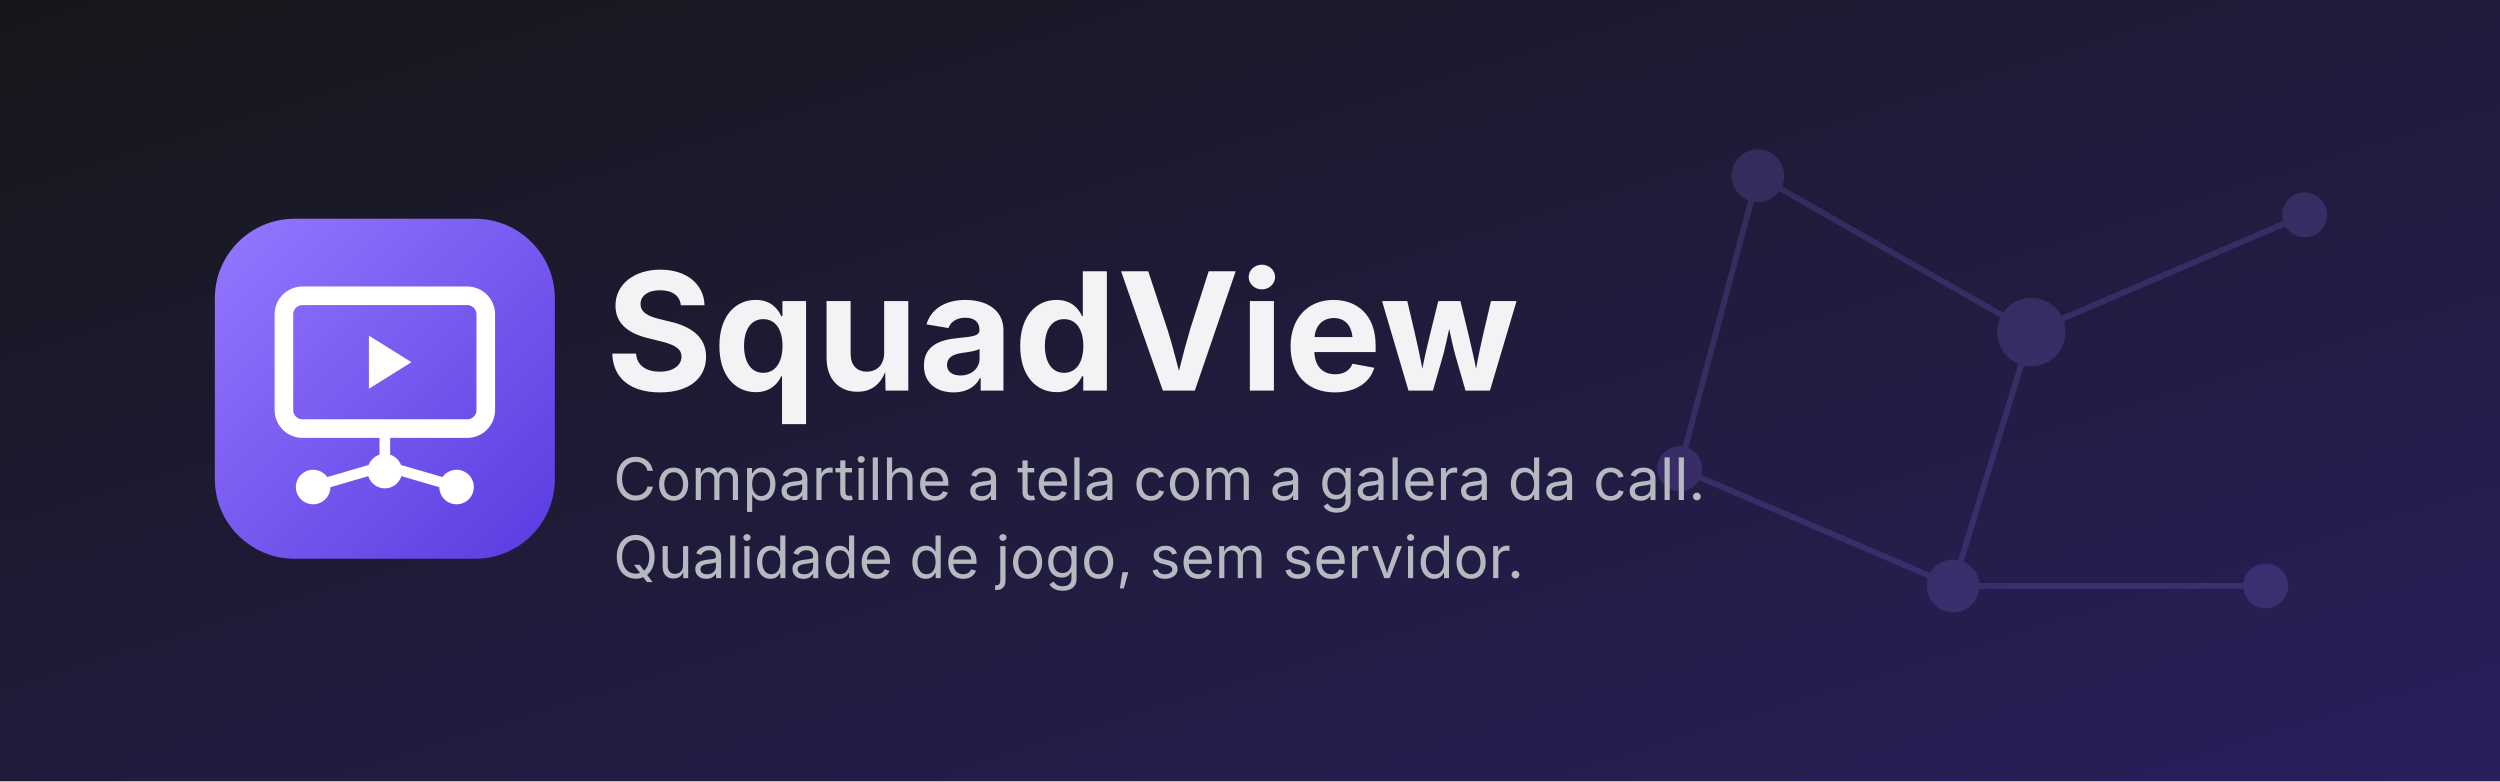
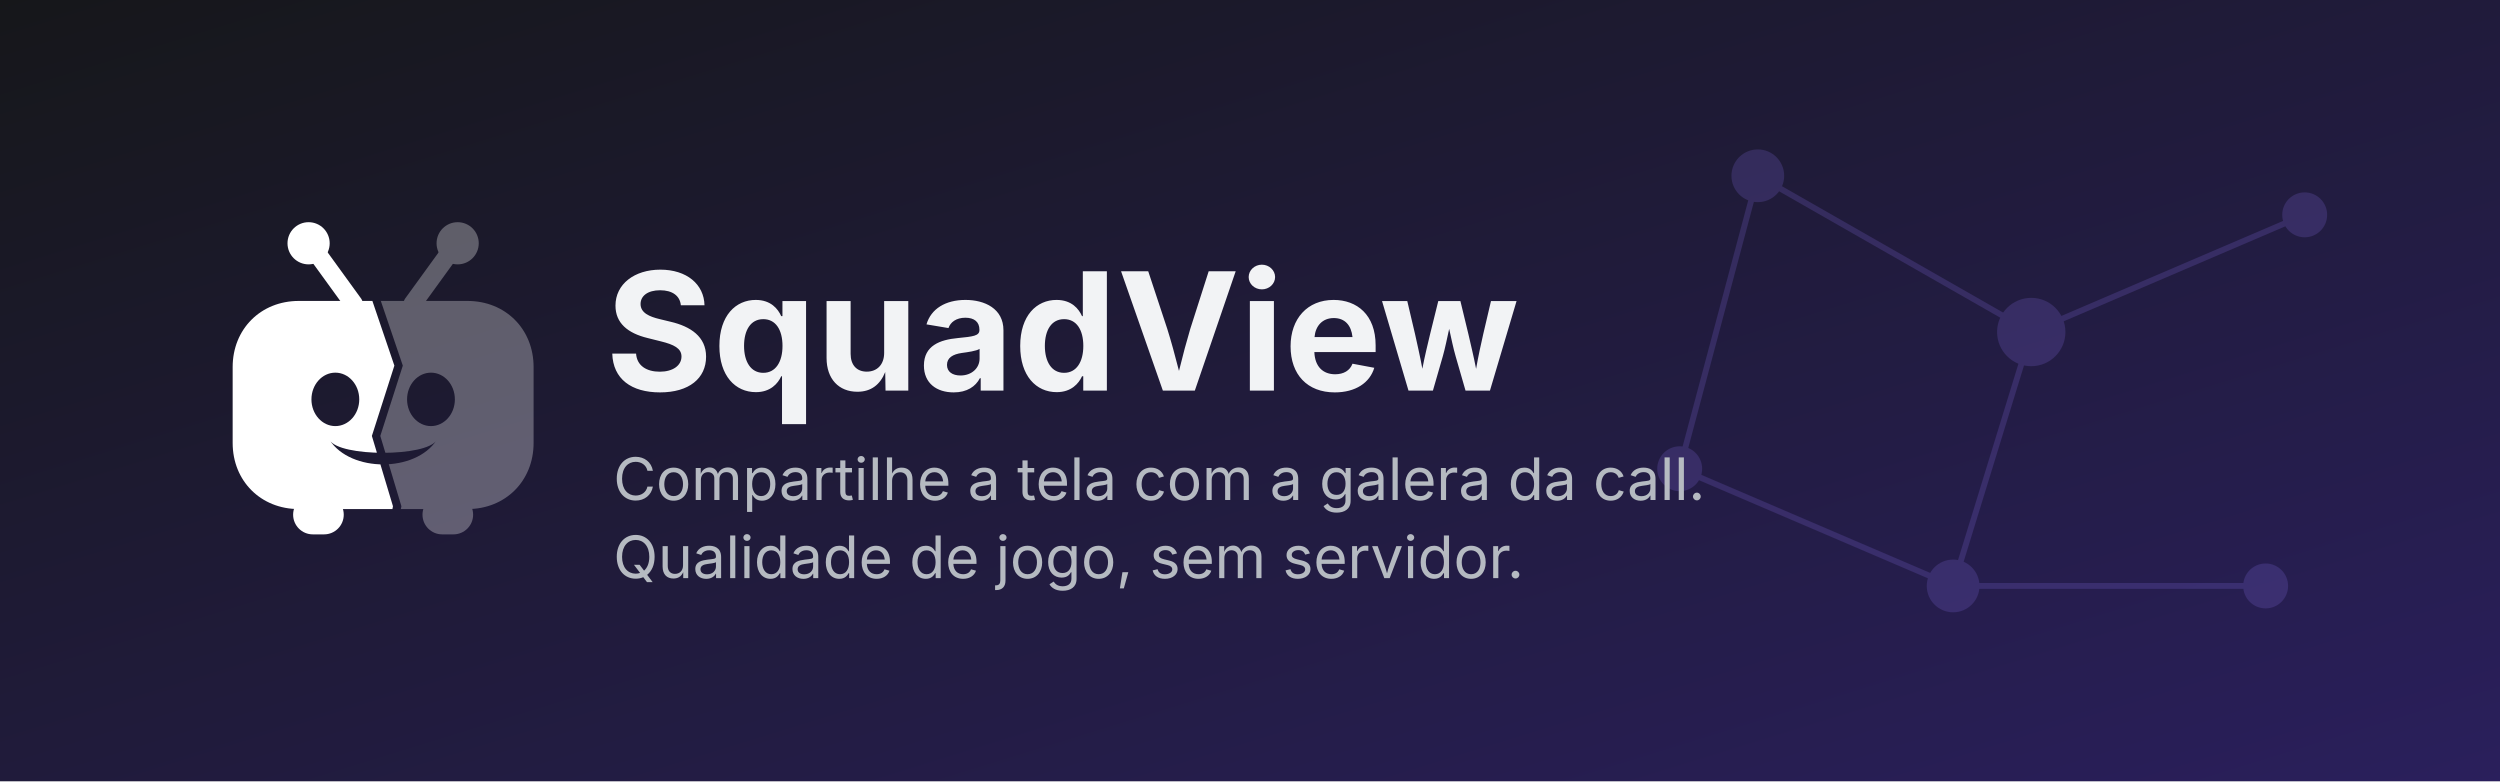
<svg xmlns="http://www.w3.org/2000/svg" viewBox="0 0 1280 400" role="img" aria-label="SquadView: compartilhe a tela com a galera da call, sem servidor">
  <defs>
    <linearGradient id="g" x1="0" y1="0" x2="1" y2="1">
      <stop offset="0" stop-color="#16171a" />
      <stop offset="1" stop-color="#2a1f5c" />
    </linearGradient>
    <linearGradient id="logo" x1="0" y1="0" x2="1" y2="1">
      <stop offset="0" stop-color="#9478ff" />
      <stop offset="1" stop-color="#5a3be0" />
    </linearGradient>
  </defs>
  <rect width="1280" height="400" fill="url(#g)" />
  <g opacity="0.18" stroke="#9478ff" stroke-width="3" fill="#9478ff">
    <line x1="900" y1="90" x2="1040" y2="170" />
    <line x1="1040" y1="170" x2="1180" y2="110" />
    <line x1="1040" y1="170" x2="1000" y2="300" />
    <line x1="1000" y1="300" x2="1160" y2="300" />
    <line x1="900" y1="90" x2="860" y2="240" />
    <line x1="860" y1="240" x2="1000" y2="300" />
    <circle cx="900" cy="90" r="12" />
    <circle cx="1040" cy="170" r="16" />
    <circle cx="1180" cy="110" r="10" />
    <circle cx="1000" cy="300" r="12" />
    <circle cx="1160" cy="300" r="10" />
    <circle cx="860" cy="240" r="10" />
  </g>
-   <g transform="translate(110 112) scale(0.34)">
-     <rect width="512" height="512" rx="120" fill="url(#logo)" />
-     <rect x="104" y="116" width="304" height="200" rx="28" fill="none" stroke="#fff" stroke-width="28" />
-     <path d="M232 176 L296 216 L232 256 Z" fill="#fff" />
-     <g stroke="#fff" stroke-width="16" stroke-linecap="round">
-       <line x1="256" y1="316" x2="256" y2="372" />
-       <line x1="256" y1="372" x2="160" y2="400" />
-       <line x1="256" y1="372" x2="352" y2="400" />
-     </g>
-     <circle cx="256" cy="380" r="26" fill="#fff" />
-     <circle cx="148" cy="404" r="26" fill="#fff" />
-     <circle cx="364" cy="404" r="26" fill="#fff" />
+   <g transform="translate(104 108) scale(0.36)">
+     <defs>
+       <g id="bn-mascote">
+         <path d="M214 132 L156 52" stroke="#fff" stroke-width="26" stroke-linecap="round" fill="none" />
+         <path d="M298 132 L356 52" stroke="#fff" stroke-width="26" stroke-linecap="round" fill="none" />
+         <circle cx="150" cy="46" r="30" />
+         <circle cx="362" cy="46" r="30" />
+         <path fill-rule="evenodd" d="         M136 128 H376 C430 128 470 168 470 222 V330 C470 384 430 424 376 424 H136 C82 424 42 384 42 330 V222 C42 168 82 128 136 128 Z         M188 230 a34 38 0 1 0 0.1 0 Z         M324 230 a34 38 0 1 0 0.1 0 Z         M180 326 C210 372 302 372 332 326 C318 350 194 350 180 326 Z" />
+         <rect x="128" y="404" width="72" height="56" rx="28" />
+         <rect x="312" y="404" width="72" height="56" rx="28" />
+       </g>
+       <clipPath id="bn-esq">
+         <path d="M0 0 H262 L238 120 L272 220 L240 320 L270 420 L252 512 H0 Z" />
+       </clipPath>
+       <clipPath id="bn-dir">
+         <path d="M274 0 H512 V512 H264 L282 420 L252 320 L284 220 L250 120 Z" />
+       </clipPath>
+     </defs>
+     <use href="#bn-mascote" fill="#fff" clip-path="url(#bn-esq)" />
+     <use href="#bn-mascote" fill="#fff" opacity=".3" clip-path="url(#bn-dir)" />
  </g>
  <text x="310" y="200" fill="#f2f3f5" font-family="Segoe UI, Inter, sans-serif" font-size="84" font-weight="700">SquadView</text>
  <text x="314" y="256" fill="#b5bac1" font-family="Segoe UI, Inter, sans-serif" font-size="30">Compartilhe a tela com a galera da call.</text>
  <text x="314" y="296" fill="#b5bac1" font-family="Segoe UI, Inter, sans-serif" font-size="30">Qualidade de jogo, sem servidor.</text>
</svg>
